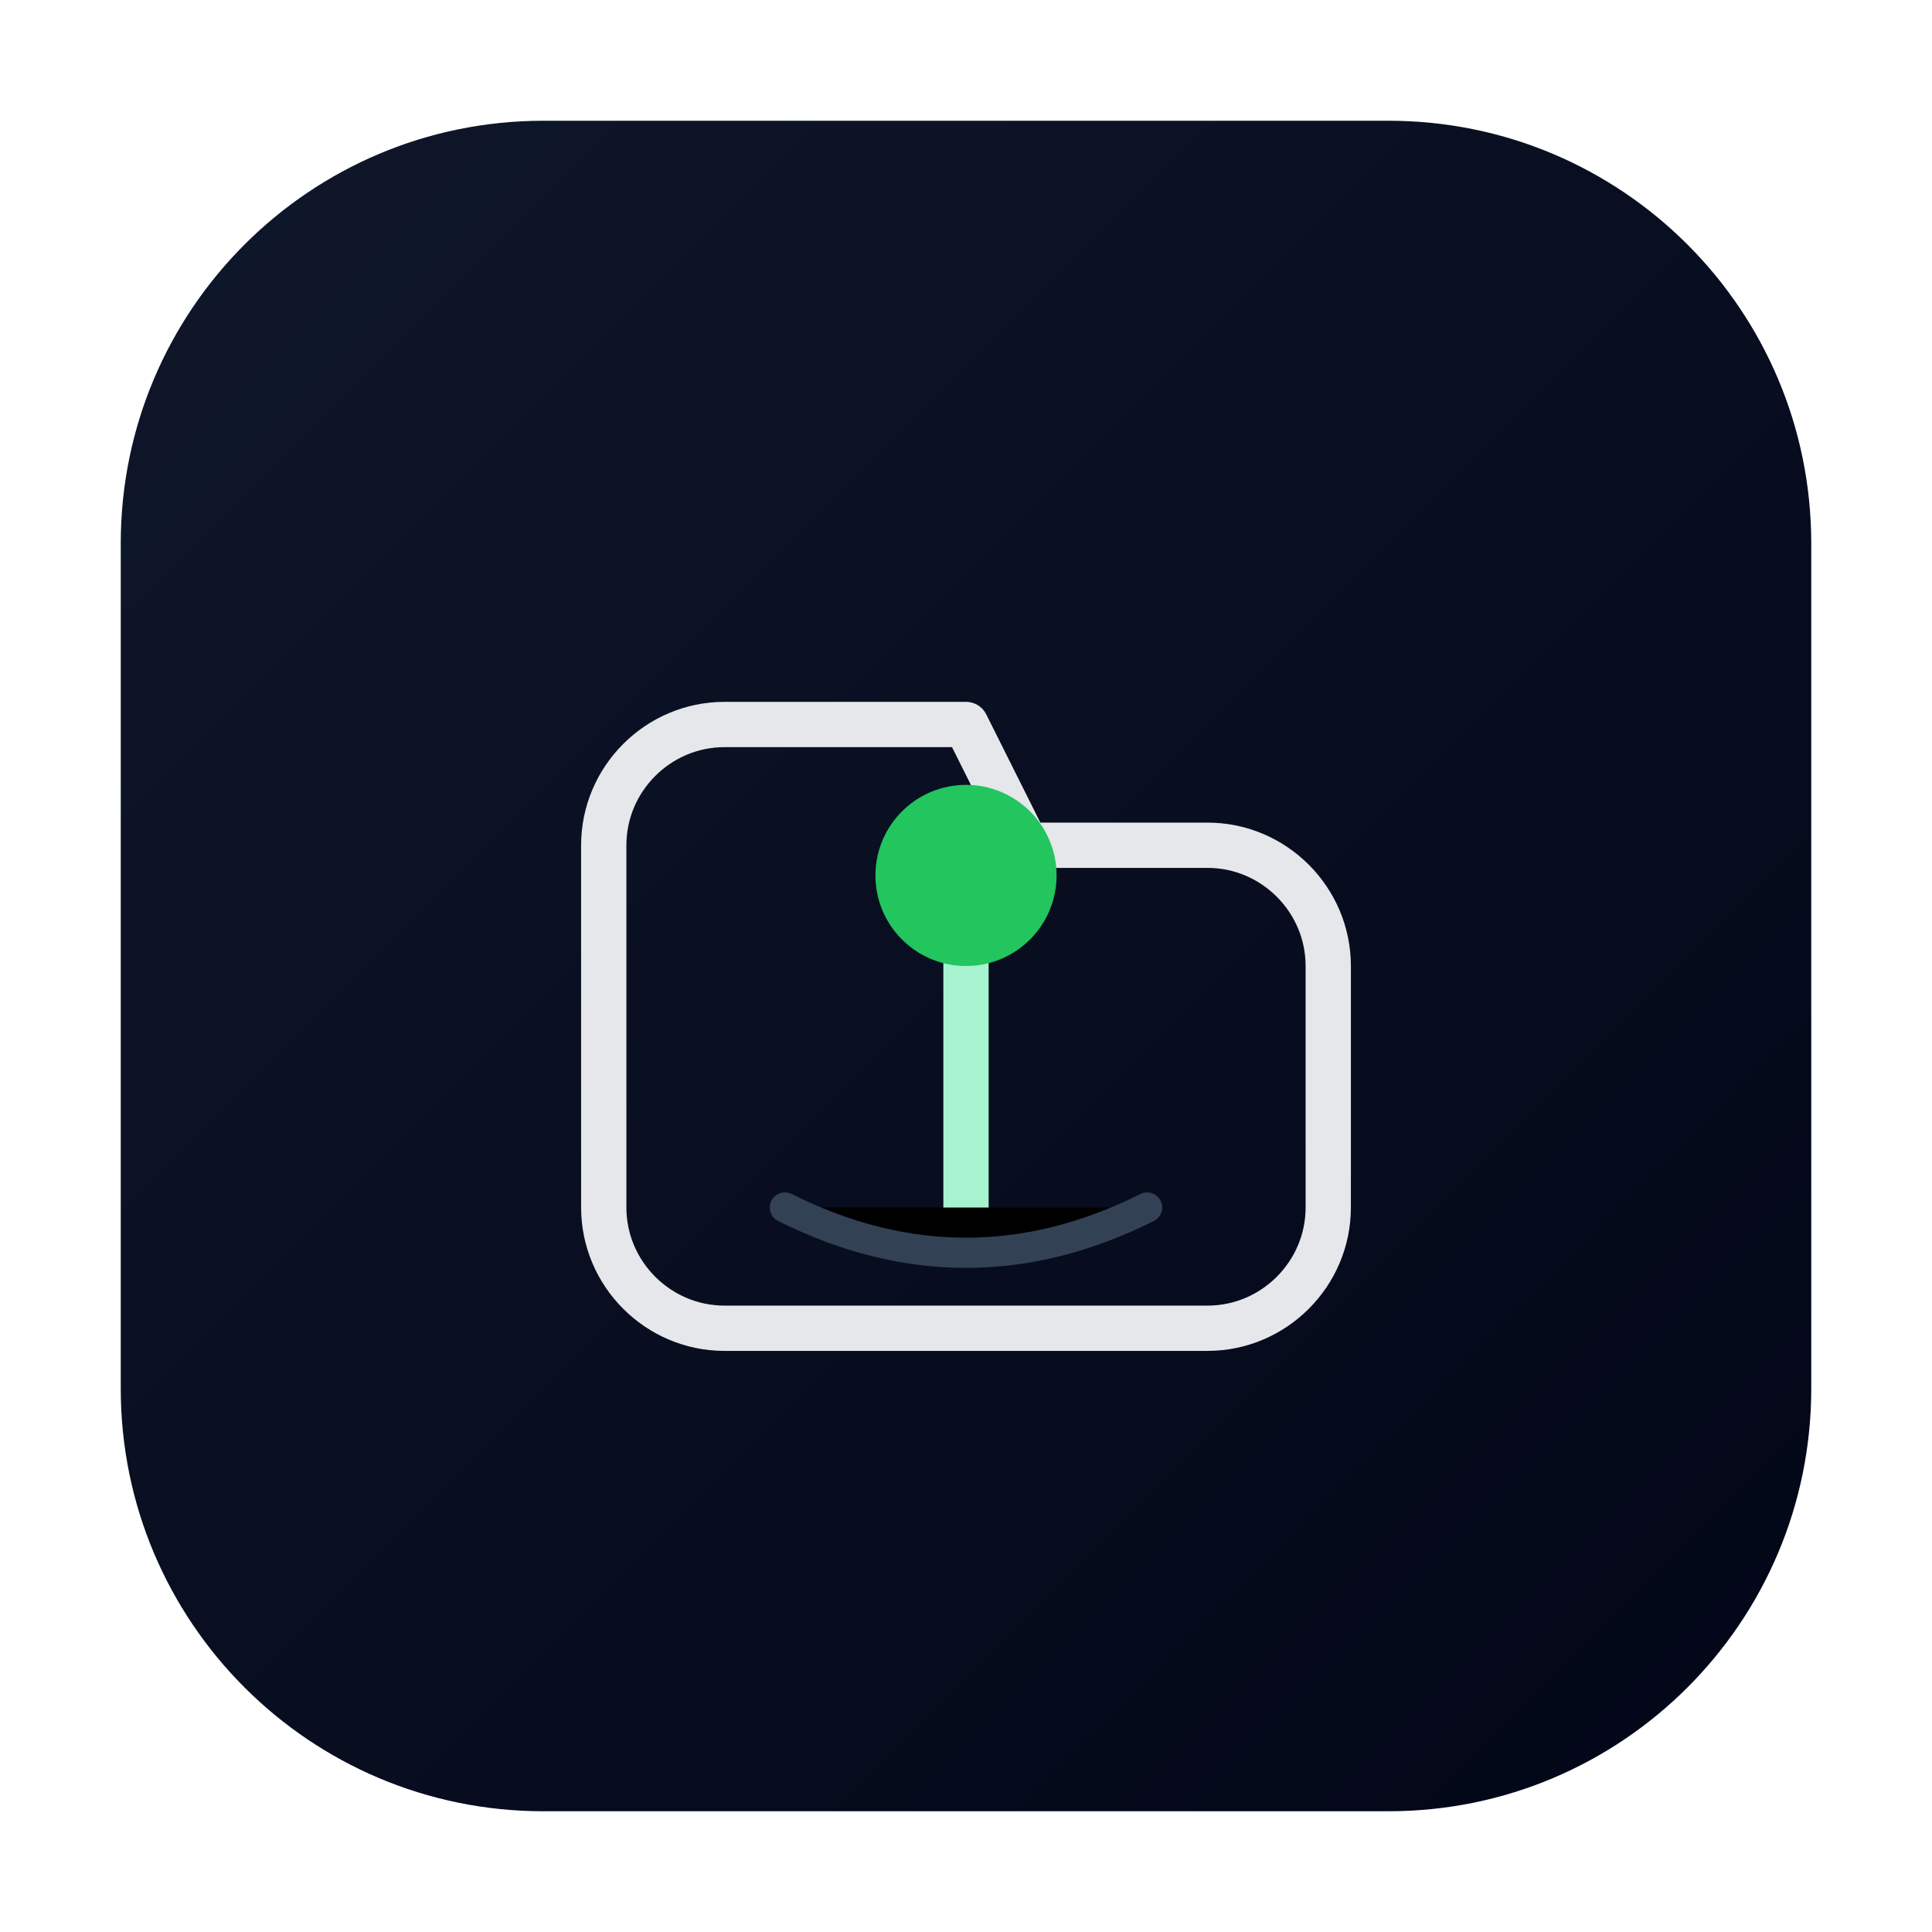
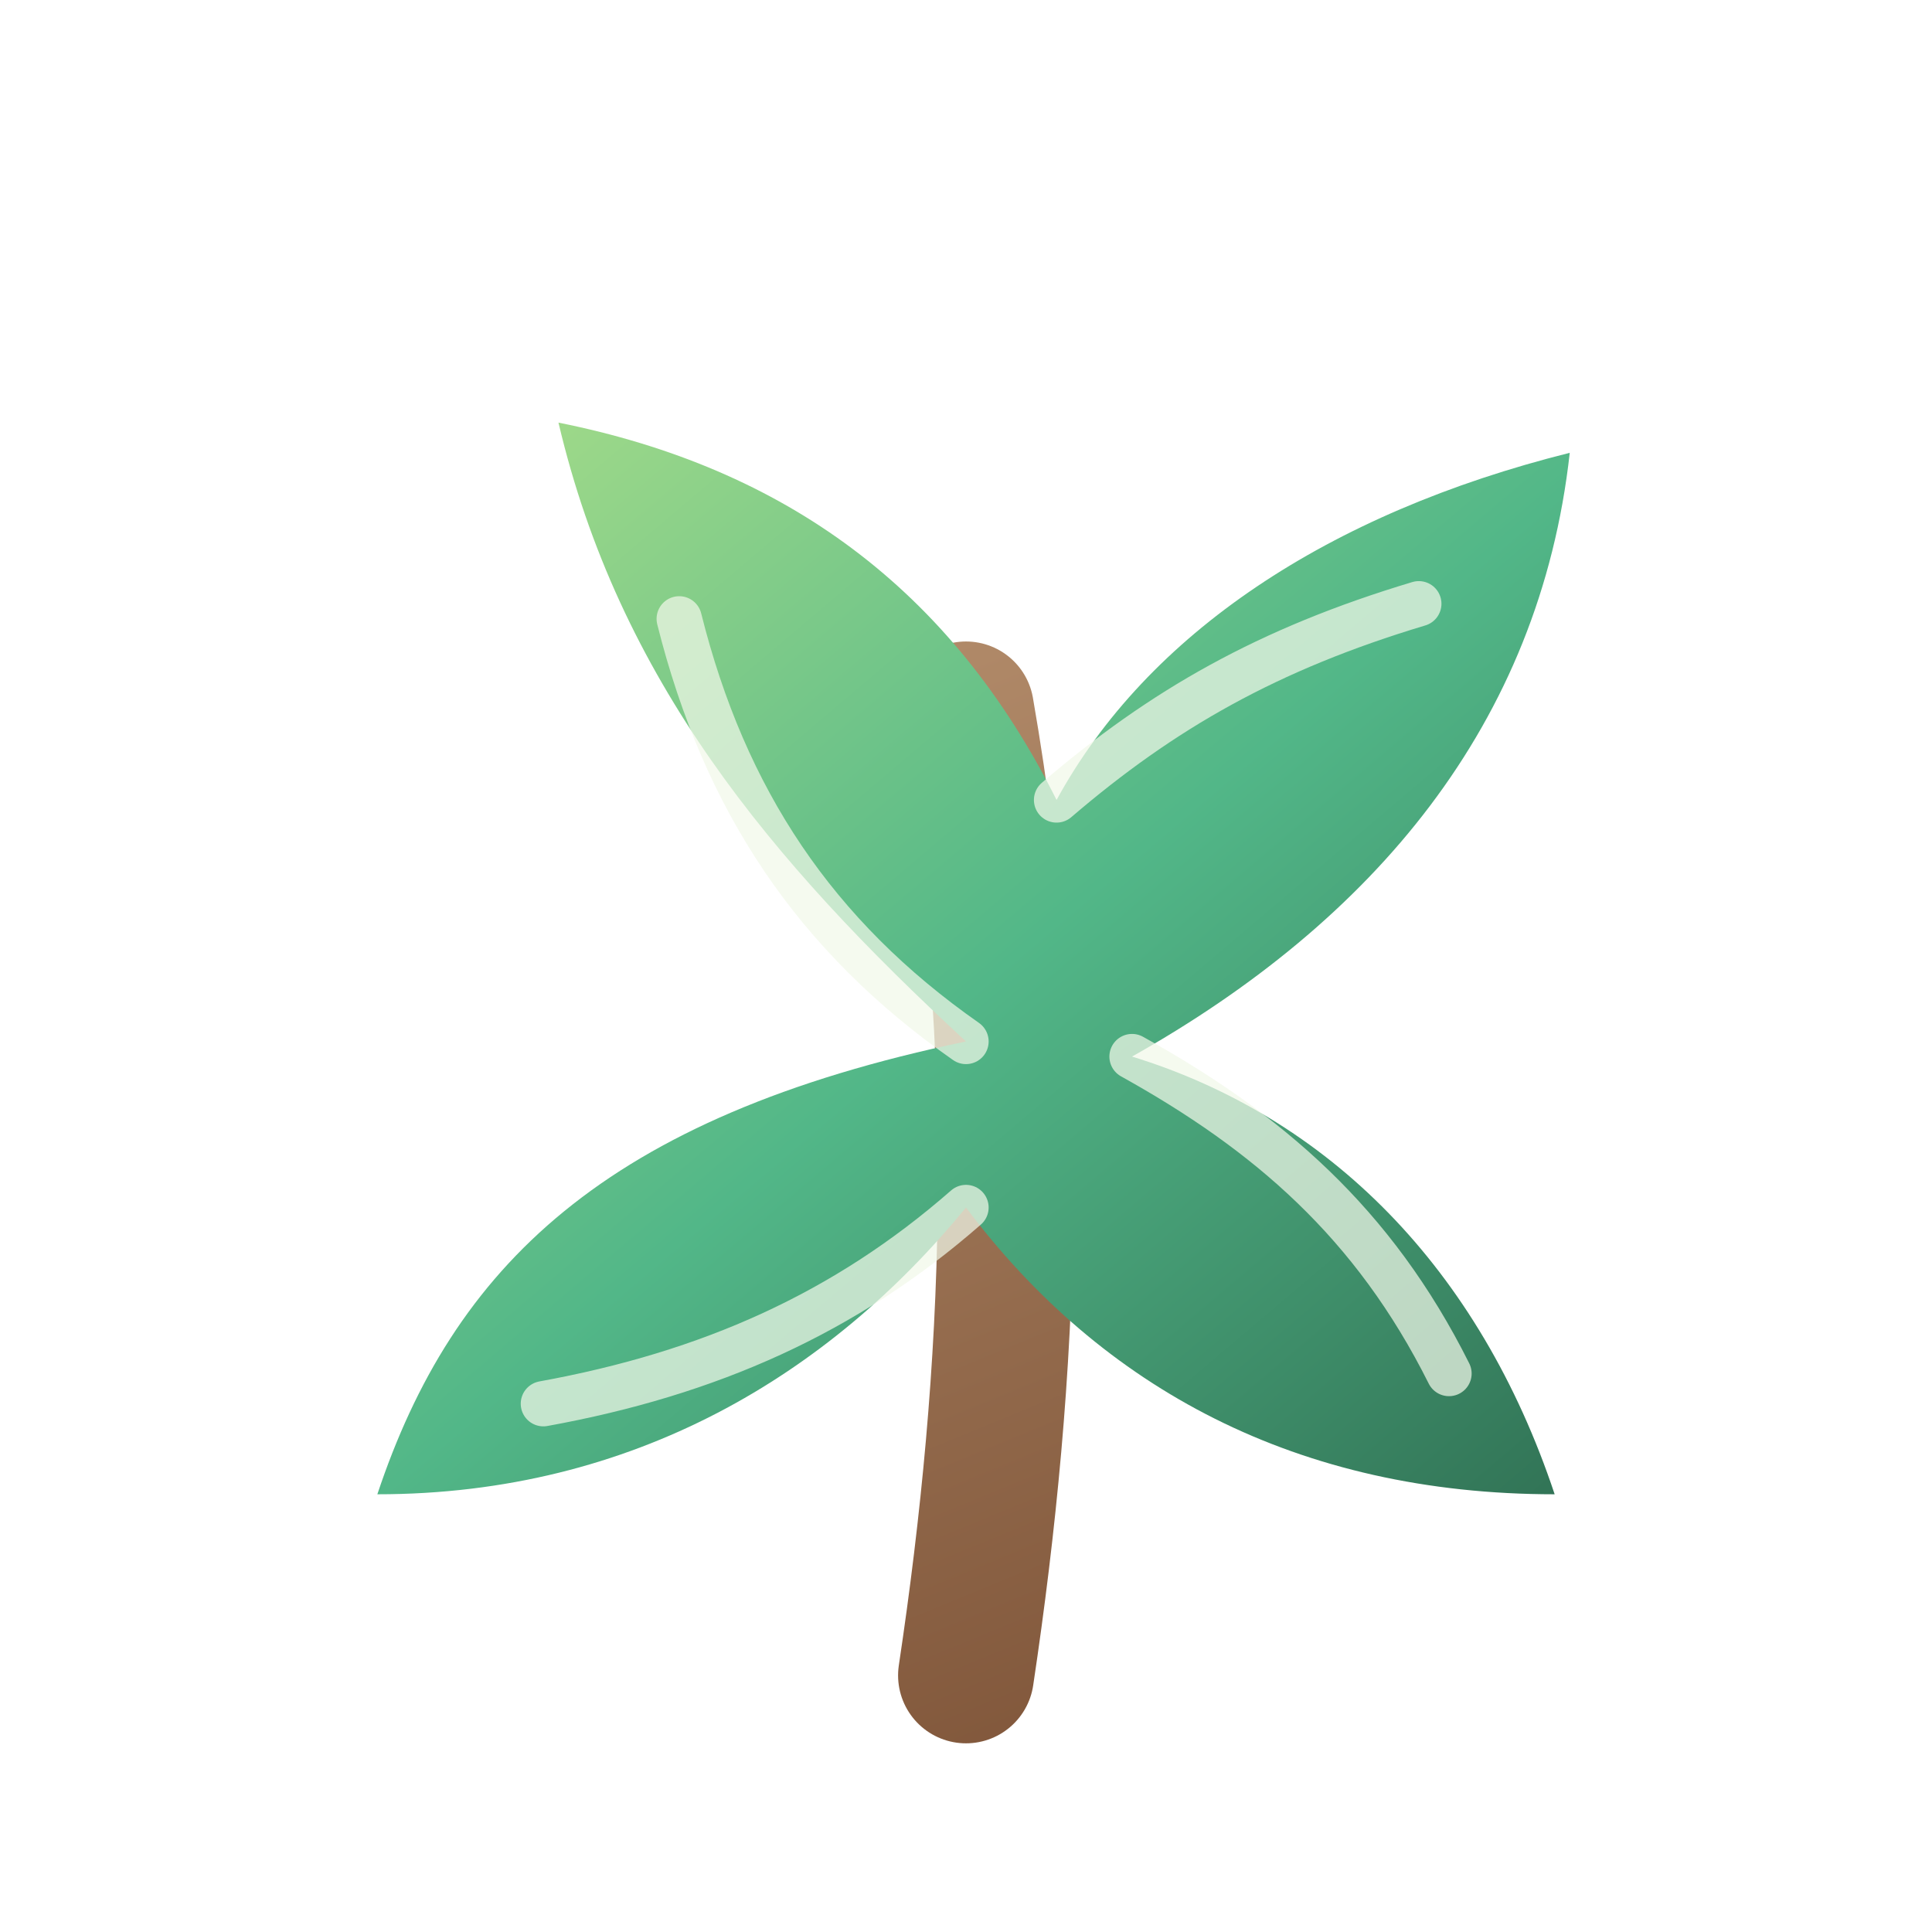
- <svg xmlns="http://www.w3.org/2000/svg" width="128" height="128" viewBox="0 0 128 128">
+ <svg xmlns="http://www.w3.org/2000/svg" width="128" height="128" viewBox="0 0 128 128" role="img" aria-label="GroveTab logo">
  <defs>
-     <linearGradient id="grove-bg-b" x1="0%" y1="0%" x2="100%" y2="100%">
-       <stop offset="0%" stop-color="#0F172A" />
-       <stop offset="100%" stop-color="#020617" />
+     <linearGradient id="leaf" x1="26" y1="16" x2="104" y2="108" gradientUnits="userSpaceOnUse">
+       <stop offset="0" stop-color="#B7E48A" />
+       <stop offset="0.52" stop-color="#52B788" />
+       <stop offset="1" stop-color="#2D6A4F" />
+     </linearGradient>
+     <linearGradient id="trunk" x1="50" y1="48" x2="78" y2="116" gradientUnits="userSpaceOnUse">
+       <stop offset="0" stop-color="#B08968" />
+       <stop offset="1" stop-color="#7F5539" />
    </linearGradient>
  </defs>
-   <rect x="8" y="8" width="112" height="112" rx="28" fill="url(#grove-bg-b)" />
-   <path d="M40 56C40 51.6 43.6 48 48 48H64L68 56H80C84.4 56 88 59.6 88 64V80C88 84.4 84.4 88 80 88H48C43.6 88 40 84.4 40 80V56Z" fill="none" stroke="#E5E7EB" stroke-width="3" stroke-linejoin="round" />
-   <path d="M64 80V62" stroke="#A7F3D0" stroke-width="3" stroke-linecap="round" />
-   <circle cx="64" cy="58" r="6" fill="#22C55E" />
-   <path d="M52 80C56 82 60 83 64 83C68 83 72 82 76 80" stroke="#334155" stroke-width="2" stroke-linecap="round" />
+   <path d="M64 111C67 91 68 70 64 47" fill="none" stroke="url(#trunk)" stroke-width="9" stroke-linecap="round" />
+   <path d="M64 69C51 57 41 45 37 28C52 31 63 39 70 53C76 42 88 34 104 30C102 48 91 61 75 70C88 74 98 84 103 99C86 99 73 92 64 80C55 91 42 99 25 99C30 84 40 74 64 69Z" fill="url(#leaf)" />
+   <path d="M64 69C54 62 48 53 45 41M70 53C77 47 84 43 94 40M64 80C56 87 47 91 36 93M75 70C84 75 91 81 96 91" fill="none" stroke="#F1F8E9" stroke-opacity="0.72" stroke-width="3" stroke-linecap="round" />
</svg>
